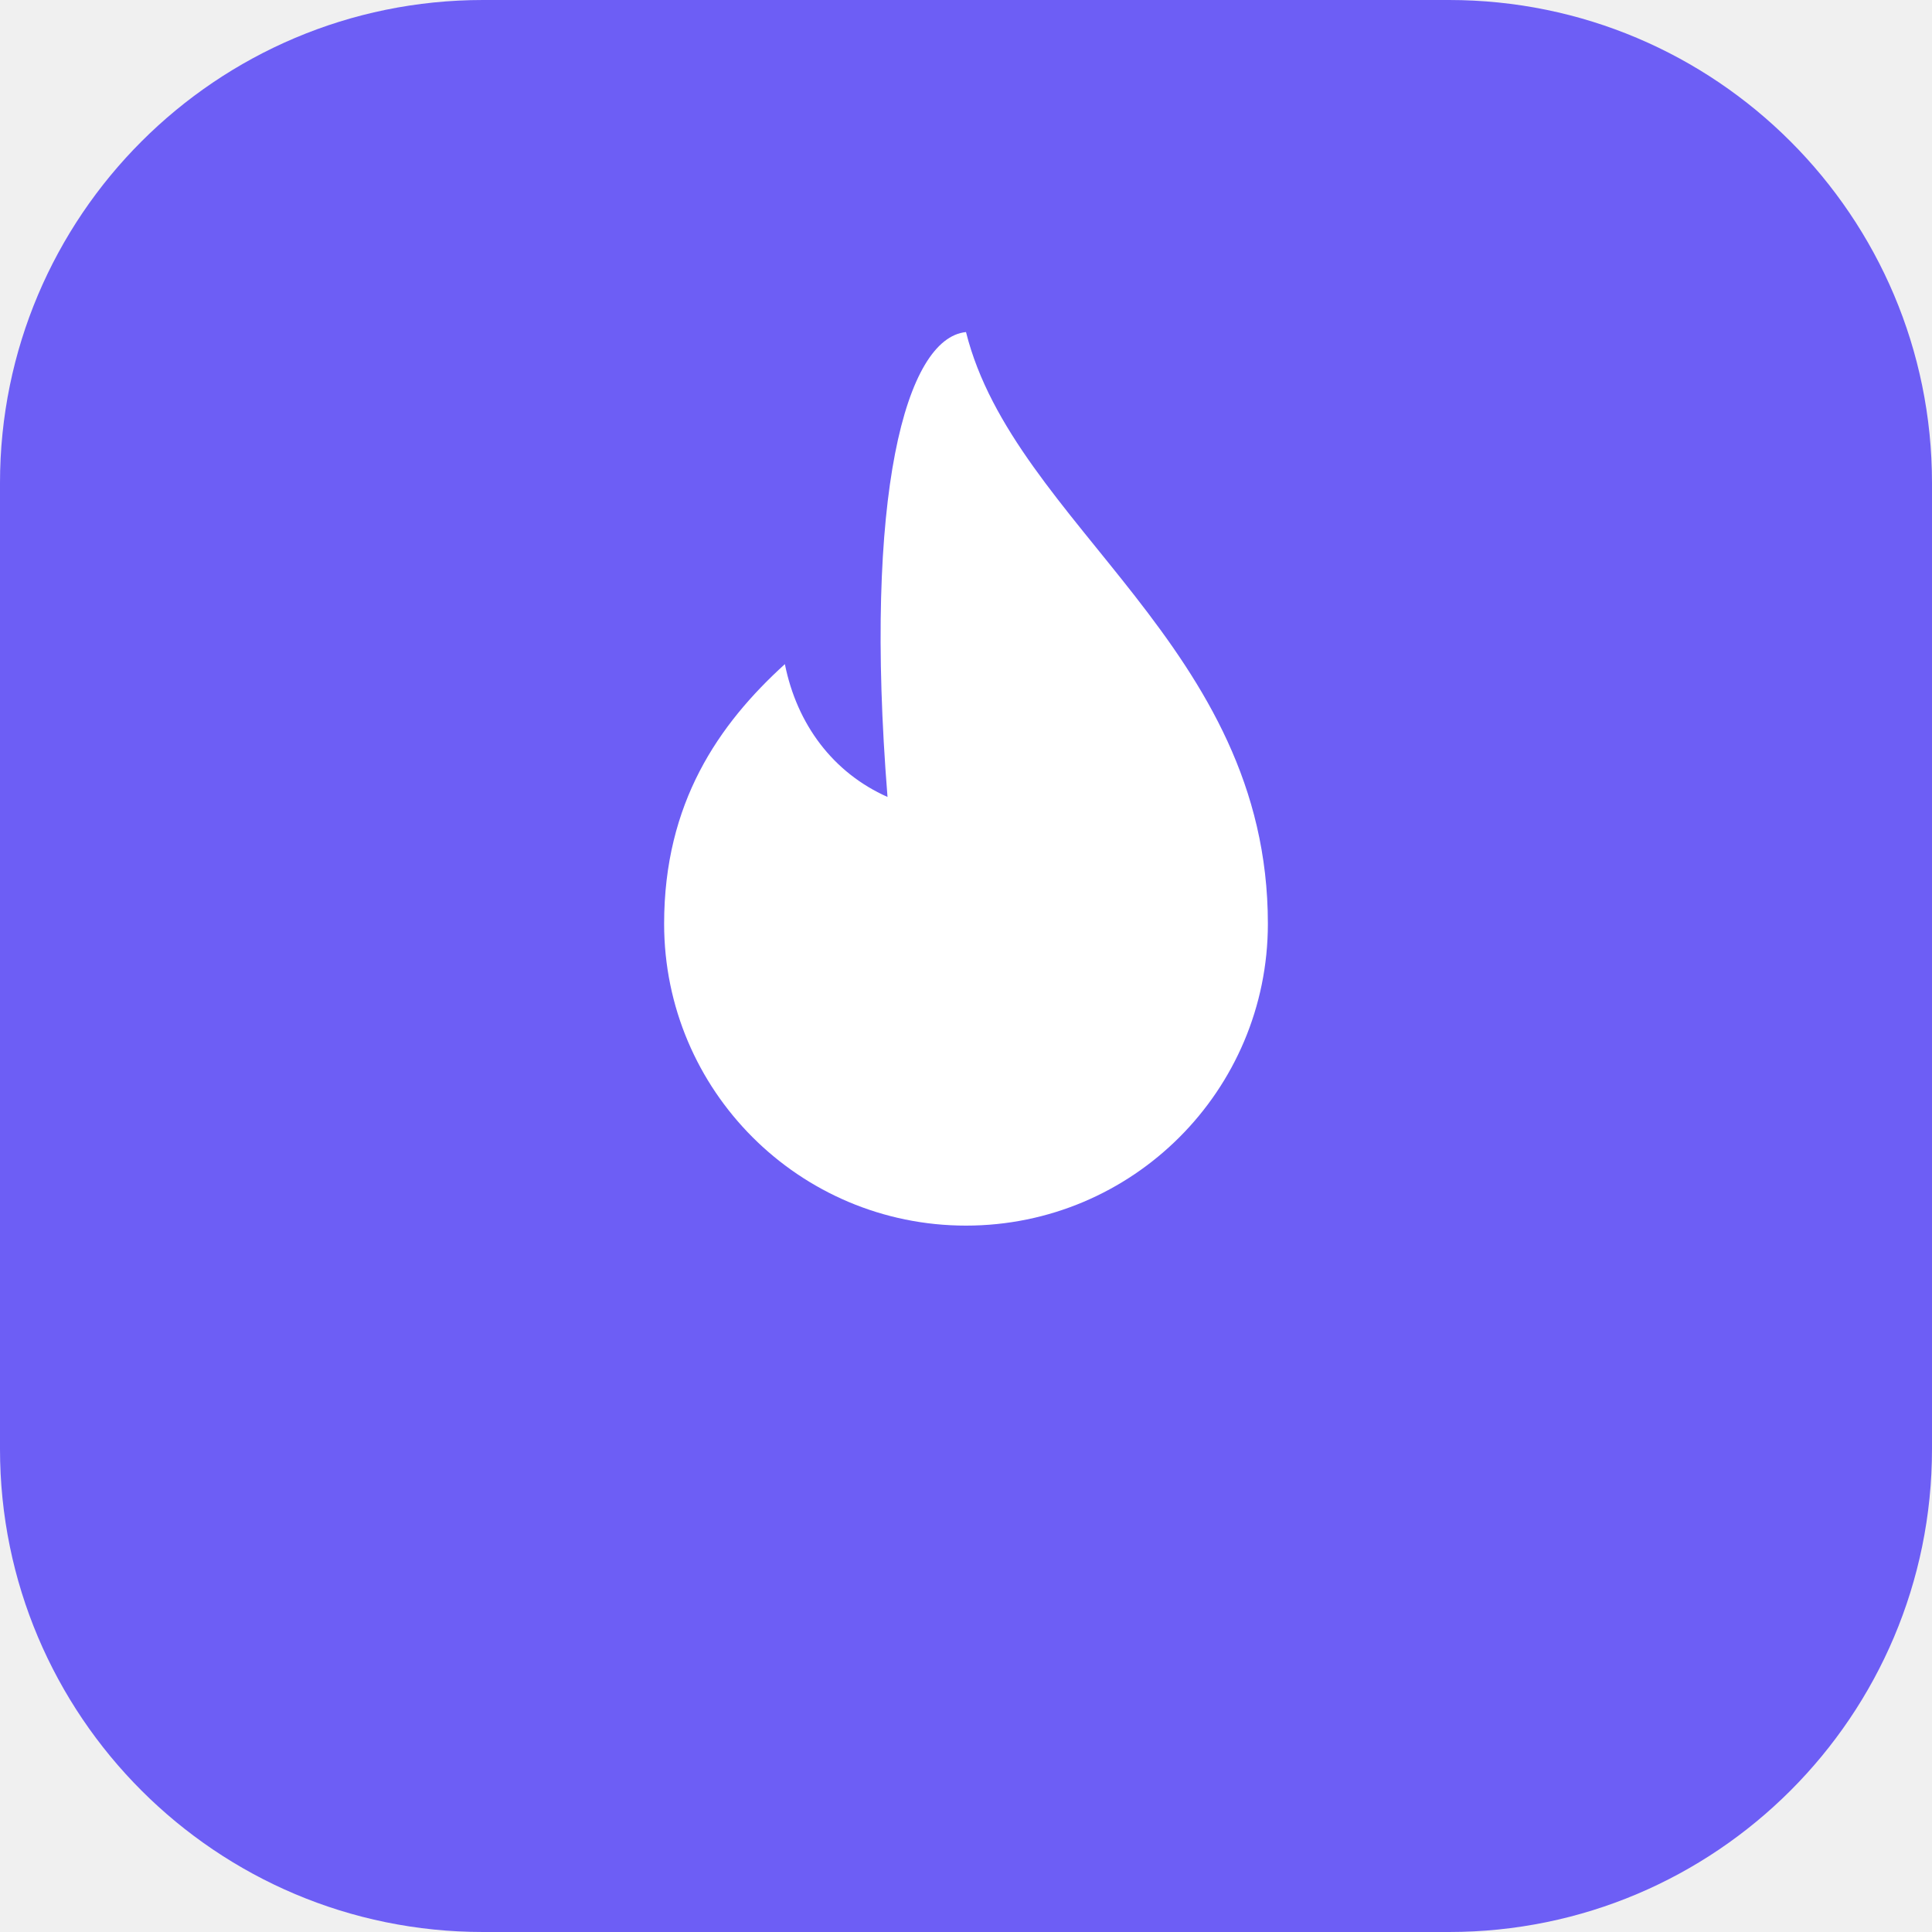
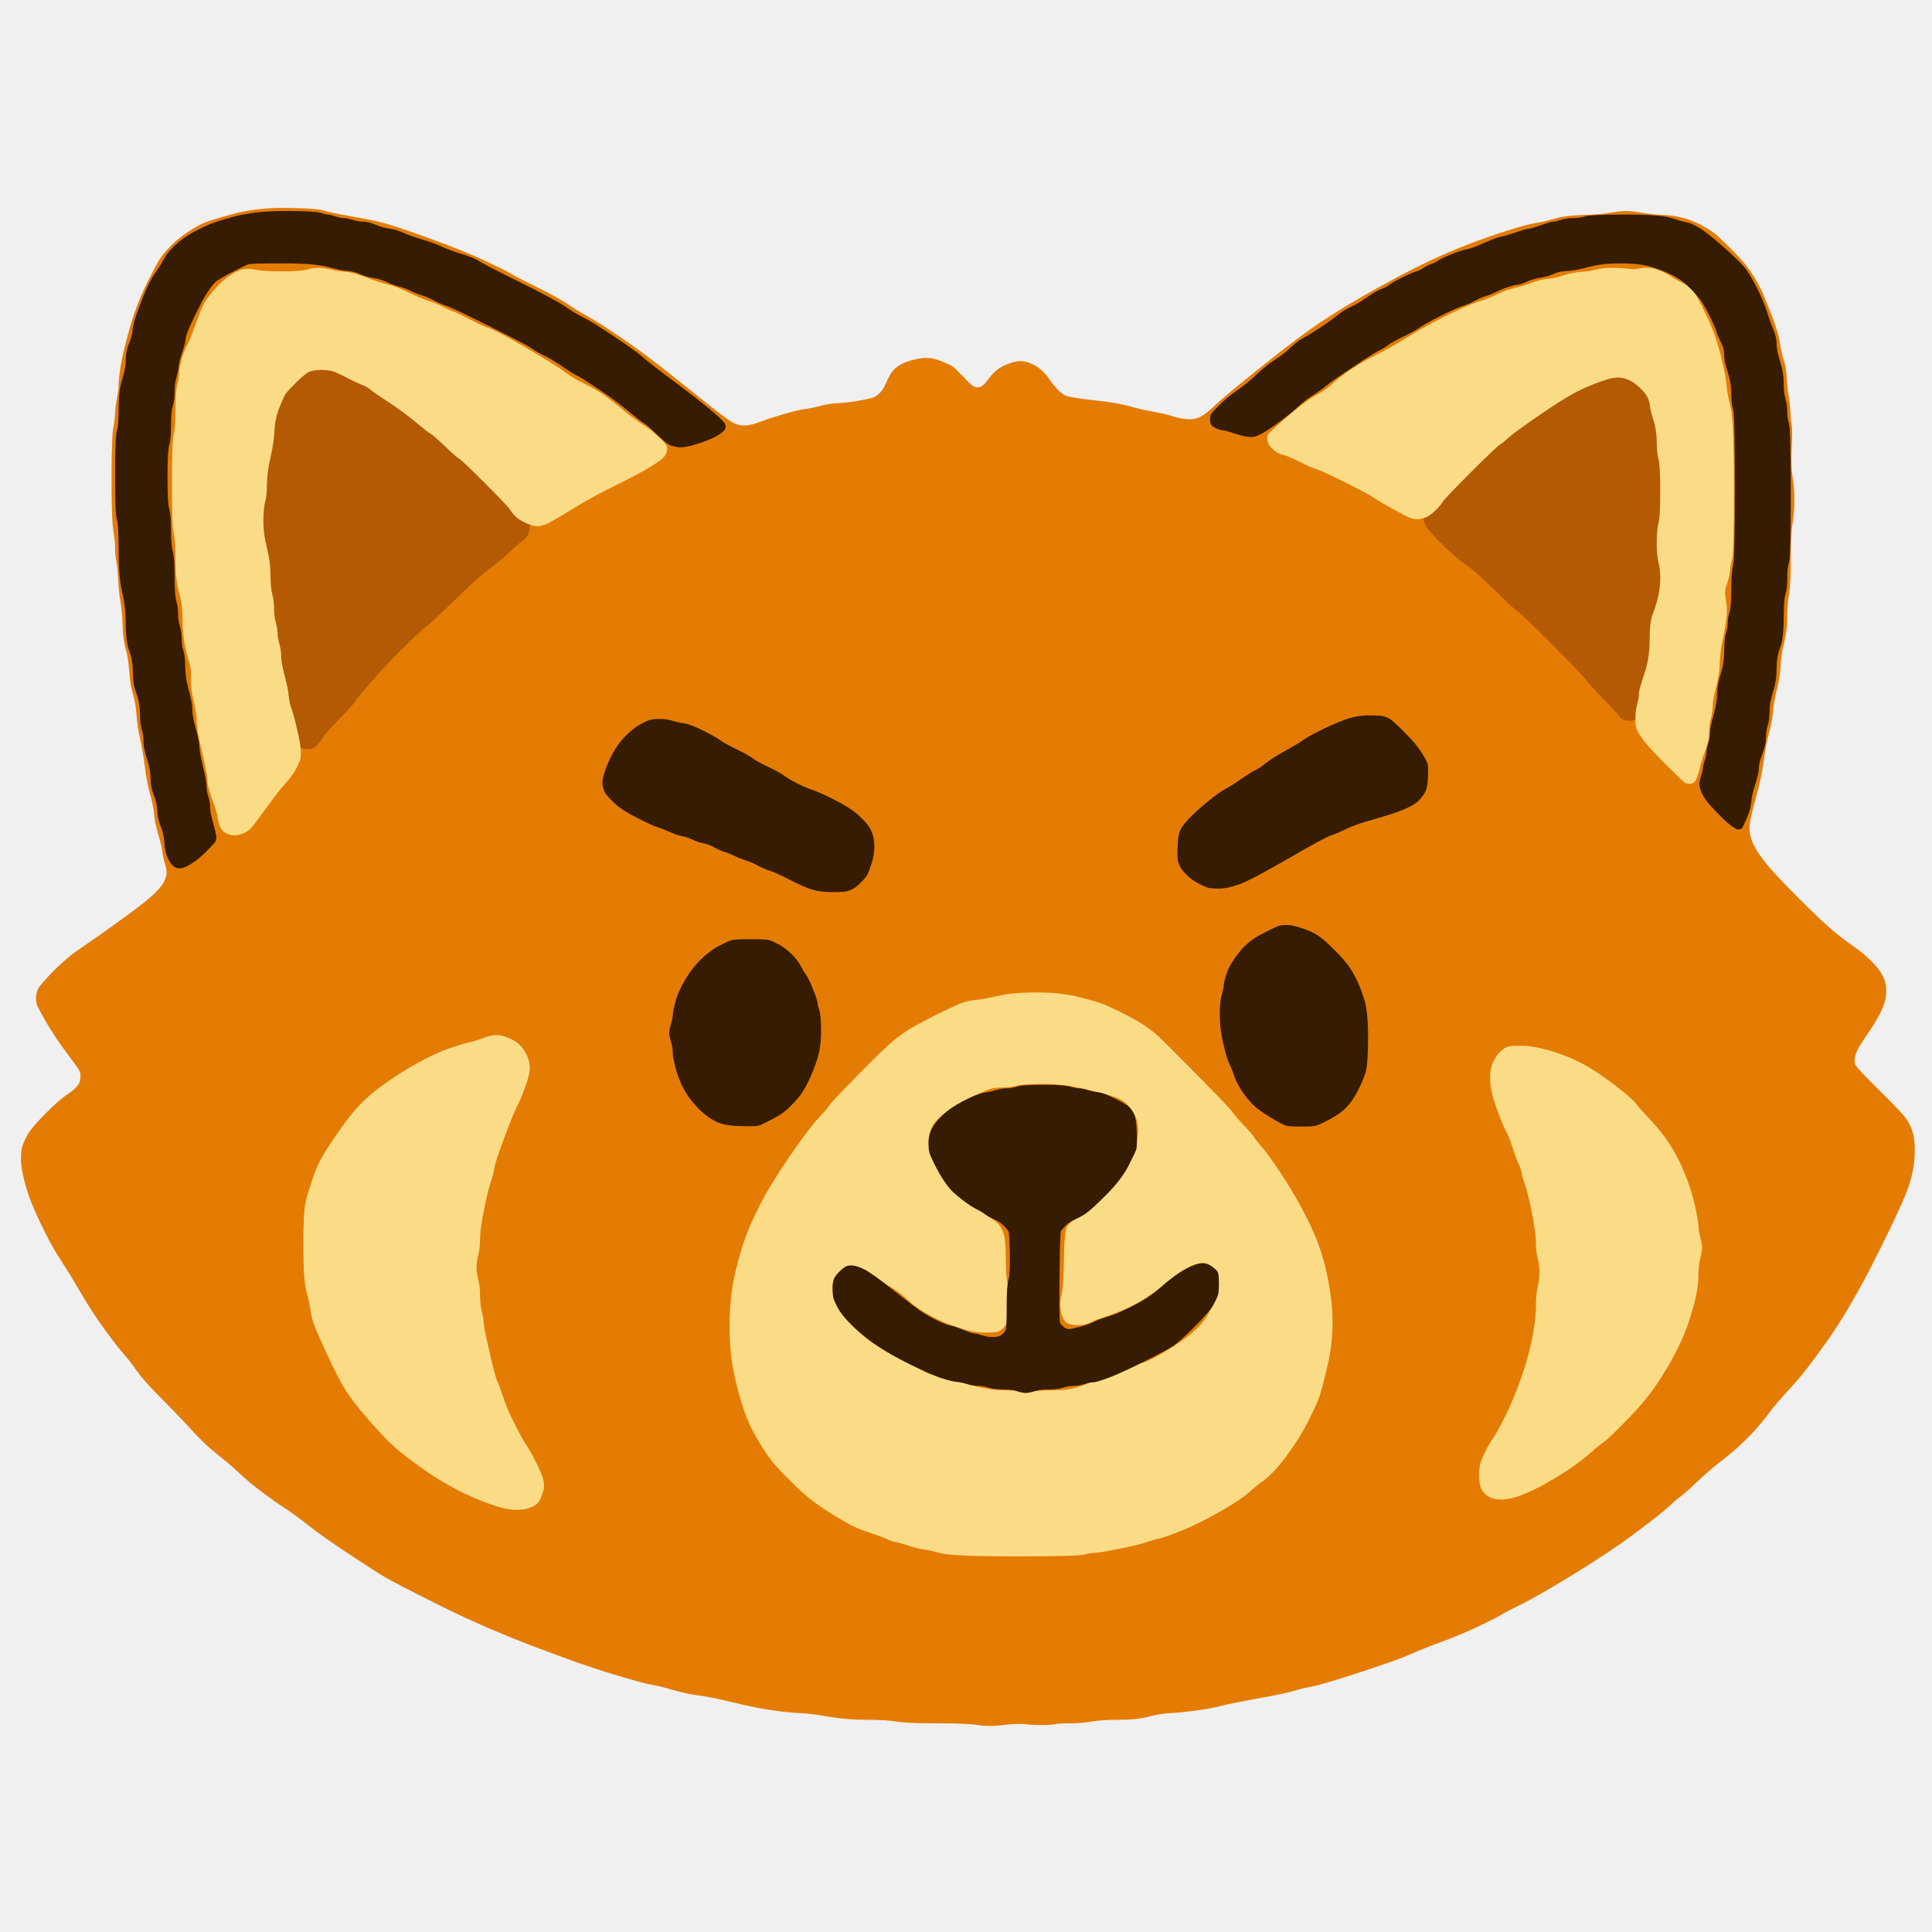
- <svg xmlns="http://www.w3.org/2000/svg" viewBox="0 0 64 64">
-   <rect width="64" height="64" rx="16" fill="#6D5EF5" />
-   <path d="M32 11c1.6 6.4 10 10.4 10 19.6a10 10 0 0 1-20 0c0-4 1.8-6.6 4-8.6.4 2 1.6 3.6 3.4 4.4C28.6 16.4 30 11.2 32 11z" fill="#FFFFFF" />
+ <svg xmlns="http://www.w3.org/2000/svg" viewBox="44.6 50.6 543.9 543.9">
+   <path fill="#E47C04" fill-rule="evenodd" d="M90.00 122.88Q89.00 124.25 86.00 130.25Q83.00 136.25 81.00 143.38Q79.00 150.50 78.50 154.00Q78.00 157.50 78.00 158.88Q78.00 160.25 77.50 162.88Q77.00 165.50 77.00 166.88Q77.00 168.25 76.50 171.00Q76.00 173.75 76.00 185.38Q76.00 197.00 76.50 199.88Q77.00 202.75 77.00 204.88Q77.00 207.00 77.38 208.88Q77.75 210.75 77.88 213.88Q78.00 217.00 78.50 219.88Q79.00 222.75 79.12 226.75Q79.25 230.75 80.00 233.38Q80.75 236.00 81.00 239.75Q81.25 243.50 82.00 245.88Q82.75 248.25 83.00 251.62Q83.25 255.00 84.00 258.38Q84.75 261.75 85.38 266.50Q86.00 271.25 86.88 274.25Q87.75 277.25 88.00 279.88Q88.25 282.50 89.12 285.38Q90.00 288.25 90.25 290.12Q90.50 292.00 91.00 293.62Q91.50 295.25 91.50 296.25Q91.50 297.25 90.88 298.62Q90.25 300.00 88.25 302.00Q86.25 304.00 79.75 308.75Q73.25 313.50 68.25 316.88Q63.25 320.25 59.50 324.12Q55.75 328.00 55.25 329.12Q54.75 330.25 54.75 331.50Q54.75 332.75 55.00 333.50Q55.25 334.25 57.62 338.38Q60.00 342.50 63.38 347.00Q66.75 351.50 67.00 352.12Q67.25 352.75 67.25 353.75Q67.25 354.75 66.88 355.50Q66.50 356.25 65.75 357.00Q65.00 357.75 63.12 359.00Q61.25 360.25 57.25 364.25Q53.25 368.25 52.12 370.50Q51.00 372.75 50.75 373.75Q50.50 374.75 50.50 377.00Q50.50 379.25 51.38 382.75Q52.25 386.25 53.62 389.62Q55.00 393.00 57.25 397.50Q59.50 402.00 61.88 405.62Q64.25 409.25 67.38 414.62Q70.50 420.00 74.25 425.12Q78.00 430.25 79.50 431.88Q81.00 433.50 83.00 436.38Q85.00 439.25 89.62 443.88Q94.25 448.50 98.38 453.00Q102.50 457.50 105.88 460.12Q109.25 462.75 111.88 465.25Q114.50 467.75 118.50 470.75Q122.50 473.75 124.88 475.25Q127.25 476.75 131.38 480.00Q135.50 483.25 142.88 488.12Q150.25 493.00 153.00 494.62Q155.75 496.25 168.25 502.50Q180.75 508.75 194.88 514.12Q209.00 519.50 217.38 522.00Q225.75 524.50 228.00 524.88Q230.25 525.25 234.12 526.38Q238.00 527.50 241.12 527.88Q244.25 528.25 251.00 529.88Q257.75 531.50 262.25 532.12Q266.75 532.75 269.88 532.88Q273.00 533.00 277.88 533.88Q282.75 534.75 288.38 534.75Q294.00 534.75 296.88 535.25Q299.75 535.75 308.38 535.75Q317.00 535.75 320.00 536.25Q323.00 536.75 327.00 536.25Q331.00 535.75 333.25 536.00Q335.50 536.25 337.88 536.25Q340.25 536.25 341.50 536.00Q342.75 535.75 345.88 535.75Q349.00 535.75 351.88 535.25Q354.75 534.75 359.75 534.75Q364.75 534.75 368.00 533.88Q371.25 533.00 374.12 532.88Q377.00 532.75 381.50 532.12Q386.00 531.50 388.25 530.88Q390.50 530.25 398.75 528.75Q407.00 527.25 408.88 526.62Q410.75 526.00 414.00 525.38Q417.25 524.75 427.88 521.25Q438.50 517.75 441.50 516.38Q444.50 515.00 450.25 512.88Q456.00 510.75 461.00 508.38Q466.00 506.00 467.38 505.12Q468.75 504.25 472.88 502.25Q477.00 500.25 487.25 494.00Q497.50 487.75 504.88 482.25Q512.25 476.75 514.38 474.75Q516.50 472.75 517.88 471.75Q519.25 470.75 522.38 467.75Q525.50 464.75 529.38 461.75Q533.25 458.75 536.50 455.50Q539.75 452.25 542.25 448.88Q544.75 445.50 548.75 441.25Q552.75 437.00 559.25 427.75Q565.75 418.50 573.25 403.50Q580.75 388.50 582.12 384.00Q583.50 379.50 583.62 375.75Q583.75 372.00 583.25 370.00Q582.75 368.00 581.62 366.12Q580.50 364.25 573.88 357.75Q567.25 351.25 566.88 350.25Q566.50 349.25 567.00 347.50Q567.50 345.75 569.88 342.38Q572.25 339.00 573.75 336.12Q575.25 333.25 575.50 331.25Q575.75 329.25 575.50 327.88Q575.25 326.50 574.38 324.88Q573.50 323.25 571.38 321.12Q569.25 319.00 566.38 317.00Q563.50 315.00 560.50 312.50Q557.50 310.00 550.62 303.12Q543.75 296.25 541.25 293.00Q538.75 289.75 537.88 287.50Q537.00 285.25 537.12 283.25Q537.25 281.25 538.88 275.38Q540.50 269.50 541.12 264.88Q541.75 260.25 542.62 257.00Q543.50 253.75 543.75 250.88Q544.00 248.00 544.88 244.50Q545.75 241.00 545.88 238.00Q546.00 235.00 546.88 231.50Q547.75 228.00 547.75 224.38Q547.75 220.75 548.25 217.88Q548.75 215.00 548.75 207.88Q548.75 200.75 549.25 197.88Q549.75 195.00 549.75 191.38Q549.75 187.75 549.25 184.88Q548.75 182.00 549.00 176.75Q549.25 171.50 549.00 170.25Q548.75 169.00 548.62 166.38Q548.50 163.75 548.12 161.88Q547.75 160.00 547.62 157.12Q547.50 154.25 546.75 151.88Q546.00 149.50 545.62 146.88Q545.25 144.25 543.38 139.38Q541.50 134.50 540.38 132.12Q539.25 129.75 537.50 127.12Q535.75 124.50 532.00 120.75Q528.25 117.00 526.88 116.00Q525.50 115.00 523.38 113.88Q521.25 112.75 518.62 112.00Q516.00 111.25 512.88 111.12Q509.75 111.00 506.88 110.50Q504.00 110.00 502.38 110.00Q500.75 110.00 497.88 110.50Q495.00 111.00 490.12 111.12Q485.25 111.25 482.38 112.12Q479.50 113.00 477.00 113.38Q474.50 113.75 469.00 115.50Q463.50 117.25 458.25 119.25Q453.00 121.25 446.88 124.12Q440.75 127.00 432.00 131.88Q423.25 136.75 417.00 140.88Q410.75 145.00 400.12 153.50Q389.50 162.00 386.75 164.62Q384.00 167.25 382.38 168.00Q380.75 168.75 378.88 168.62Q377.00 168.50 374.62 167.75Q372.25 167.00 369.25 166.50Q366.25 166.00 362.75 165.00Q359.25 164.00 352.38 163.25Q345.50 162.50 344.38 161.88Q343.25 161.25 342.00 159.88Q340.75 158.50 340.12 157.50Q339.50 156.50 338.12 155.12Q336.75 153.75 335.00 153.00Q333.25 152.25 331.88 152.25Q330.50 152.25 328.50 153.00Q326.50 153.75 325.25 154.75Q324.00 155.75 322.62 157.62Q321.25 159.50 320.25 159.62Q319.25 159.75 318.50 159.25Q317.75 158.75 315.62 156.50Q313.50 154.25 312.75 153.75Q312.00 153.25 309.88 152.38Q307.75 151.50 306.00 151.38Q304.25 151.25 301.75 151.88Q299.25 152.50 297.88 153.38Q296.50 154.25 295.75 155.25Q295.00 156.25 294.12 158.25Q293.25 160.25 292.38 161.12Q291.50 162.00 290.75 162.38Q290.00 162.75 286.50 163.38Q283.00 164.00 280.38 164.12Q277.75 164.25 275.50 164.88Q273.25 165.50 271.25 165.75Q269.25 166.00 265.00 167.25Q260.75 168.50 258.50 169.38Q256.25 170.25 254.50 170.38Q252.75 170.50 251.00 169.62Q249.25 168.75 240.75 161.88Q232.25 155.00 227.25 151.25Q222.25 147.50 217.38 144.25Q212.50 141.00 209.75 139.50Q207.00 138.00 204.25 136.12Q201.50 134.25 195.62 131.38Q189.75 128.50 188.38 127.62Q187.00 126.75 181.12 124.00Q175.25 121.25 165.62 117.75Q156.00 114.25 152.62 113.38Q149.25 112.50 143.50 111.50Q137.75 110.50 135.75 109.88Q133.75 109.25 125.38 109.12Q117.00 109.00 110.00 110.88Q103.00 112.75 100.88 113.88Q98.75 115.00 96.62 116.50Q94.50 118.00 92.75 119.75Q91.00 121.50 90.00 122.88Z" />
+   <path fill="#B45A05" fill-rule="evenodd" d="M500.38 155.00Q498.75 155.00 494.75 156.25Q490.75 157.50 488.50 158.62Q486.25 159.75 483.12 161.62Q480.00 163.50 473.50 168.00Q467.00 172.50 464.88 174.50Q462.75 176.50 461.88 177.00Q461.00 177.50 456.75 181.75Q452.50 186.00 452.00 186.88Q451.50 187.75 449.12 190.25Q446.75 192.75 446.12 193.88Q445.50 195.00 445.38 195.75Q445.25 196.50 445.38 197.12Q445.50 197.75 446.12 198.88Q446.75 200.00 450.38 203.62Q454.00 207.25 456.88 209.25Q459.75 211.25 465.38 216.75Q471.00 222.25 471.88 222.75Q472.75 223.25 481.62 232.12Q490.50 241.00 491.00 241.88Q491.50 242.75 495.50 246.88Q499.50 251.00 500.12 251.88Q500.75 252.75 501.38 253.12Q502.00 253.50 503.38 253.50Q504.75 253.50 505.50 252.88Q506.25 252.25 506.50 251.50Q506.75 250.75 506.88 249.62Q507.00 248.50 507.88 245.25Q508.75 242.00 508.75 240.38Q508.75 238.75 509.75 233.88Q510.75 229.00 510.75 226.88Q510.75 224.75 511.25 222.88Q511.75 221.00 511.75 218.38Q511.75 215.75 512.25 213.88Q512.75 212.00 512.75 204.88Q512.75 197.75 513.25 195.88Q513.75 194.00 513.75 190.88Q513.75 187.75 513.25 185.88Q512.75 184.00 512.75 177.88Q512.75 171.75 511.62 167.12Q510.50 162.50 509.75 161.12Q509.00 159.75 507.12 158.00Q505.25 156.25 503.62 155.62Q502.00 155.00 500.38 155.00ZM141.50 154.25Q138.00 153.00 134.88 153.00Q131.75 153.00 130.88 153.25Q130.00 153.50 128.88 154.12Q127.75 154.75 126.75 155.75Q125.75 156.75 124.62 158.38Q123.50 160.00 122.38 162.75Q121.25 165.50 120.62 168.12Q120.00 170.75 120.00 172.88Q120.00 175.00 119.50 176.88Q119.00 178.75 119.00 181.38Q119.00 184.00 118.50 185.88Q118.00 187.75 118.00 193.88Q118.00 200.00 118.50 201.88Q119.00 203.75 119.00 207.88Q119.00 212.00 119.50 213.88Q120.00 215.75 120.00 219.88Q120.00 224.00 121.00 228.38Q122.00 232.75 122.00 234.38Q122.00 236.00 123.38 241.75Q124.75 247.50 125.00 249.25Q125.25 251.00 126.00 252.88Q126.75 254.75 127.12 256.75Q127.50 258.75 128.00 259.62Q128.50 260.50 129.25 261.00Q130.00 261.50 131.12 261.50Q132.25 261.50 132.75 261.25Q133.25 261.00 134.00 260.25Q134.75 259.50 135.50 258.25Q136.25 257.00 140.25 252.88Q144.25 248.75 144.75 247.88Q145.25 247.00 149.50 242.12Q153.75 237.25 158.88 232.25Q164.00 227.25 164.88 226.75Q165.75 226.25 172.38 219.75Q179.00 213.25 182.38 210.75Q185.75 208.25 188.38 205.75Q191.00 203.25 191.62 202.88Q192.25 202.50 192.75 201.88Q193.25 201.25 193.50 200.50Q193.75 199.75 193.75 198.88Q193.75 198.00 193.25 196.75Q192.75 195.50 181.75 184.50Q170.75 173.50 169.88 173.00Q169.00 172.50 166.50 170.25Q164.00 168.00 162.00 166.75Q160.00 165.50 158.50 164.12Q157.00 162.75 152.88 160.12Q148.75 157.50 146.88 156.50Q145.00 155.50 141.50 154.25Z" />
+   <path fill="#FADC87" fill-rule="evenodd" d="M480.50 346.25Q476.00 345.00 473.00 345.00Q470.00 345.00 469.12 345.25Q468.25 345.50 467.00 346.62Q465.75 347.75 464.88 349.75Q464.00 351.75 464.12 354.88Q464.25 358.00 465.88 362.50Q467.50 367.00 468.50 368.88Q469.50 370.75 470.50 373.88Q471.50 377.00 472.12 378.25Q472.75 379.50 473.00 380.88Q473.25 382.25 474.00 384.38Q474.75 386.50 475.88 392.12Q477.00 397.75 477.00 400.38Q477.00 403.00 477.50 404.88Q478.00 406.75 478.00 408.88Q478.00 411.00 477.50 412.88Q477.00 414.75 477.00 418.38Q477.00 422.00 475.88 427.62Q474.75 433.25 472.62 439.12Q470.50 445.00 468.38 449.25Q466.25 453.50 465.00 455.38Q463.75 457.25 462.75 459.25Q461.75 461.25 461.38 462.50Q461.00 463.75 461.00 465.88Q461.00 468.00 461.38 469.12Q461.75 470.25 462.62 471.12Q463.50 472.00 464.62 472.38Q465.75 472.75 467.38 472.75Q469.00 472.75 471.50 472.00Q474.00 471.25 477.88 469.25Q481.75 467.25 485.88 464.50Q490.00 461.75 492.50 459.50Q495.00 457.25 495.88 456.75Q496.75 456.25 501.50 451.50Q506.25 446.75 509.25 442.75Q512.25 438.75 515.25 433.38Q518.25 428.00 519.88 423.12Q521.50 418.25 522.12 415.12Q522.75 412.00 522.75 409.38Q522.75 406.75 523.25 404.88Q523.75 403.00 523.75 401.88Q523.75 400.75 523.25 398.88Q522.75 397.00 522.75 395.88Q522.75 394.75 521.88 390.50Q521.00 386.25 519.00 381.25Q517.00 376.25 514.50 372.50Q512.00 368.75 509.12 365.75Q506.25 362.75 505.12 361.25Q504.00 359.75 498.75 355.75Q493.50 351.75 489.25 349.62Q485.00 347.50 480.50 346.25ZM184.38 342.00Q182.75 342.00 180.50 342.88Q178.25 343.75 176.88 344.00Q175.50 344.25 172.12 345.38Q168.75 346.50 165.50 348.12Q162.25 349.75 159.12 351.62Q156.00 353.50 152.50 356.00Q149.00 358.50 146.25 361.25Q143.50 364.00 139.62 369.62Q135.75 375.25 134.62 377.50Q133.50 379.75 132.38 383.12Q131.25 386.50 130.62 389.12Q130.00 391.75 130.00 401.38Q130.00 411.00 130.88 414.25Q131.75 417.50 132.00 419.38Q132.25 421.25 132.88 423.12Q133.50 425.00 136.62 431.75Q139.75 438.50 141.75 441.75Q143.75 445.00 147.88 449.75Q152.00 454.50 154.50 456.88Q157.00 459.25 160.88 462.12Q164.75 465.00 168.00 467.00Q171.25 469.00 174.50 470.62Q177.75 472.25 182.12 473.88Q186.50 475.50 189.25 475.62Q192.00 475.75 193.62 475.12Q195.25 474.50 195.88 473.88Q196.50 473.25 197.12 471.62Q197.75 470.00 197.75 468.88Q197.75 467.75 197.38 466.50Q197.00 465.25 195.50 462.25Q194.00 459.25 192.75 457.38Q191.50 455.50 189.38 451.25Q187.25 447.00 186.25 443.88Q185.25 440.75 184.62 439.50Q184.00 438.25 182.38 431.12Q180.75 424.00 180.75 422.88Q180.75 421.75 180.25 419.88Q179.75 418.00 179.75 415.38Q179.75 412.75 179.25 410.88Q178.75 409.00 178.75 407.38Q178.75 405.75 179.25 403.88Q179.75 402.00 179.75 399.38Q179.75 396.75 180.88 391.12Q182.00 385.50 182.75 383.38Q183.50 381.25 183.75 379.50Q184.00 377.75 186.62 370.75Q189.25 363.75 190.25 361.88Q191.25 360.00 192.50 356.50Q193.75 353.00 193.75 351.38Q193.75 349.75 193.12 348.12Q192.50 346.50 191.25 345.12Q190.00 343.75 188.00 342.88Q186.00 342.00 184.38 342.00ZM336.38 330.00Q329.75 330.00 325.38 331.00Q321.00 332.00 319.25 332.12Q317.50 332.25 315.62 332.88Q313.75 333.50 308.50 336.12Q303.25 338.75 300.75 340.25Q298.25 341.75 295.75 343.88Q293.25 346.00 285.88 353.50Q278.50 361.00 278.00 361.88Q277.50 362.75 275.00 365.38Q272.50 368.00 267.00 376.00Q261.50 384.00 258.50 389.88Q255.50 395.75 253.88 400.62Q252.25 405.50 251.12 411.12Q250.00 416.75 250.00 423.88Q250.00 431.00 251.12 436.62Q252.25 442.25 253.88 447.12Q255.50 452.00 258.25 456.50Q261.00 461.00 263.00 463.25Q265.00 465.50 268.88 469.25Q272.75 473.00 277.50 476.00Q282.25 479.00 284.50 480.12Q286.75 481.25 289.88 482.25Q293.00 483.25 294.25 483.88Q295.50 484.50 296.88 484.75Q298.25 485.00 300.38 485.75Q302.50 486.50 304.38 486.75Q306.25 487.00 309.50 487.88Q312.75 488.75 330.38 488.75Q348.00 488.75 349.88 488.25Q351.75 487.75 352.88 487.75Q354.00 487.75 359.62 486.62Q365.25 485.50 367.38 484.75Q369.50 484.00 370.88 483.75Q372.25 483.50 377.25 481.50Q382.25 479.50 388.12 476.12Q394.00 472.75 396.50 470.50Q399.00 468.25 399.88 467.75Q400.75 467.25 403.00 465.00Q405.25 462.75 408.12 458.62Q411.00 454.50 413.12 450.25Q415.25 446.00 416.00 443.88Q416.75 441.75 418.25 435.38Q419.75 429.00 419.75 422.88Q419.75 416.75 418.12 409.12Q416.50 401.50 412.88 394.25Q409.25 387.00 405.25 381.00Q401.25 375.00 399.75 373.38Q398.25 371.75 397.75 370.88Q397.25 370.00 394.75 367.38Q392.25 364.75 391.75 363.88Q391.25 363.00 381.88 353.50Q372.50 344.00 370.75 342.38Q369.00 340.75 366.75 339.25Q364.50 337.75 360.25 335.62Q356.00 333.50 354.12 332.88Q352.25 332.25 347.62 331.12Q343.00 330.00 336.38 330.00ZM323.50 357.12Q324.75 356.75 326.88 356.75Q329.00 356.75 330.88 356.25Q332.75 355.75 338.38 355.75Q344.00 355.75 350.38 357.25Q356.75 358.75 358.62 359.50Q360.50 360.25 361.38 361.00Q362.25 361.75 363.12 363.00Q364.00 364.25 364.50 365.62Q365.00 367.00 365.00 369.00Q365.00 371.00 364.25 373.75Q363.50 376.50 360.12 381.38Q356.75 386.25 353.38 389.25Q350.00 392.25 347.88 393.50Q345.75 394.75 345.00 395.88Q344.25 397.00 344.12 405.00Q344.00 413.00 343.50 414.88Q343.00 416.75 343.12 418.50Q343.25 420.25 343.75 421.38Q344.25 422.50 344.88 423.00Q345.50 423.50 347.25 423.62Q349.00 423.75 350.25 423.38Q351.50 423.00 352.12 422.62Q352.75 422.25 355.88 421.25Q359.00 420.25 362.75 418.50Q366.50 416.75 372.38 412.25Q378.25 407.75 380.00 407.00Q381.75 406.25 383.00 406.25Q384.25 406.25 384.88 406.62Q385.50 407.00 386.12 407.75Q386.75 408.50 387.25 409.62Q387.75 410.75 387.75 412.00Q387.75 413.25 386.25 417.25Q384.75 421.25 382.38 423.75Q380.00 426.25 376.88 428.38Q373.75 430.50 370.62 432.25Q367.50 434.00 365.12 434.62Q362.75 435.25 361.12 436.12Q359.50 437.00 355.62 438.25Q351.75 439.50 350.88 440.00Q350.00 440.50 347.50 441.25Q345.00 442.00 341.38 442.00Q337.75 442.00 335.88 442.25Q334.00 442.50 333.00 442.25Q332.00 442.00 327.38 442.00Q322.75 442.00 316.50 440.12Q310.25 438.25 308.12 437.88Q306.00 437.50 303.75 436.12Q301.50 434.75 298.88 433.50Q296.25 432.25 294.38 431.00Q292.50 429.75 290.88 429.00Q289.25 428.25 285.88 425.12Q282.50 422.00 281.12 419.75Q279.75 417.50 279.25 415.38Q278.75 413.25 279.00 412.25Q279.25 411.25 280.00 410.12Q280.75 409.00 281.62 408.25Q282.50 407.50 283.50 407.25Q284.50 407.00 285.50 407.25Q286.50 407.50 288.50 408.50Q290.50 409.50 292.12 410.75Q293.75 412.00 295.88 413.25Q298.00 414.50 300.38 416.75Q302.75 419.00 306.75 421.12Q310.75 423.25 314.75 424.50Q318.75 425.75 321.75 425.75Q324.75 425.75 325.50 425.50Q326.25 425.25 327.00 424.50Q327.75 423.75 328.25 422.38Q328.75 421.00 328.75 417.38Q328.75 413.75 328.25 411.88Q327.75 410.00 327.75 404.88Q327.75 399.75 327.12 397.88Q326.50 396.00 325.50 395.00Q324.50 394.00 319.12 390.50Q313.75 387.00 312.75 386.12Q311.75 385.25 309.50 381.12Q307.25 377.00 306.62 375.12Q306.00 373.25 306.00 371.88Q306.00 370.50 306.38 369.38Q306.75 368.25 307.25 367.38Q307.75 366.50 308.75 365.50Q309.75 364.50 312.00 363.00Q314.25 361.50 318.25 359.50Q322.25 357.50 323.50 357.12ZM406.75 168.12Q401.75 172.50 401.50 173.00Q401.25 173.50 401.38 174.38Q401.50 175.25 401.75 175.75Q402.00 176.25 403.12 177.25Q404.25 178.25 405.75 178.62Q407.25 179.00 410.50 180.62Q413.75 182.25 415.38 182.75Q417.00 183.25 423.25 186.38Q429.50 189.50 431.38 190.75Q433.25 192.00 437.12 194.12Q441.00 196.25 441.88 196.50Q442.75 196.75 443.75 196.75Q444.75 196.75 446.00 196.25Q447.25 195.75 448.75 194.25Q450.25 192.75 450.75 191.88Q451.25 191.00 458.62 183.62Q466.00 176.25 466.88 175.75Q467.75 175.25 469.38 173.75Q471.00 172.25 478.12 167.38Q485.25 162.50 488.50 160.88Q491.75 159.25 495.25 158.00Q498.75 156.75 500.38 156.88Q502.00 157.00 503.50 157.75Q505.00 158.50 506.50 160.00Q508.00 161.50 508.50 162.62Q509.00 163.75 509.12 165.00Q509.25 166.25 510.12 169.00Q511.00 171.75 511.00 174.88Q511.00 178.00 511.50 179.88Q512.00 181.75 512.00 188.88Q512.00 196.00 511.50 197.88Q511.00 199.75 511.00 203.38Q511.00 207.00 511.50 208.88Q512.00 210.75 512.00 213.38Q512.00 216.00 511.38 218.62Q510.75 221.25 509.88 223.50Q509.00 225.75 509.00 230.88Q509.00 236.00 507.50 240.38Q506.00 244.75 506.00 245.88Q506.00 247.00 505.50 248.88Q505.00 250.75 505.00 252.75Q505.00 254.75 505.25 255.62Q505.50 256.50 507.00 258.62Q508.50 260.75 513.50 265.75Q518.50 270.75 519.00 271.00Q519.50 271.25 520.25 271.25Q521.00 271.25 521.62 270.75Q522.25 270.25 523.12 266.88Q524.00 263.50 524.88 261.25Q525.75 259.00 525.75 256.88Q525.75 254.75 526.25 252.88Q526.75 251.00 526.75 249.38Q526.75 247.75 527.75 243.88Q528.75 240.00 528.75 237.38Q528.75 234.75 529.75 229.88Q530.75 225.00 530.75 222.88Q530.75 220.75 530.38 218.88Q530.00 217.00 530.75 215.00Q531.50 213.00 531.62 211.38Q531.75 209.75 532.25 207.88Q532.75 206.00 532.75 187.38Q532.75 168.75 531.75 164.88Q530.75 161.00 530.62 158.75Q530.50 156.50 529.00 150.50Q527.50 144.50 524.75 138.88Q522.00 133.25 521.12 132.25Q520.25 131.25 518.25 130.25Q516.25 129.25 515.00 128.38Q513.75 127.50 511.88 126.75Q510.00 126.00 508.38 126.00Q506.75 126.00 505.75 126.25Q504.75 126.50 502.88 126.25Q501.00 126.00 498.38 126.00Q495.75 126.00 493.88 126.50Q492.00 127.00 489.75 127.12Q487.50 127.25 484.75 128.12Q482.00 129.00 480.25 129.12Q478.50 129.25 476.12 130.12Q473.75 131.00 471.12 131.62Q468.50 132.25 466.25 133.38Q464.00 134.50 460.88 135.50Q457.75 136.50 451.50 139.62Q445.25 142.75 440.88 145.50Q436.50 148.25 432.25 150.38Q428.00 152.50 424.88 154.62Q421.75 156.75 419.88 158.50Q418.00 160.25 414.88 162.00Q411.75 163.75 406.75 168.12ZM232.25 176.12Q232.00 175.50 229.88 173.50Q227.75 171.50 225.38 170.00Q223.00 168.50 219.38 165.50Q215.75 162.50 213.62 161.12Q211.50 159.75 208.88 158.50Q206.25 157.25 203.88 155.50Q201.50 153.75 196.50 150.75Q191.50 147.75 187.38 145.50Q183.25 143.25 182.00 142.88Q180.75 142.50 176.88 140.50Q173.00 138.50 172.12 138.25Q171.25 138.00 169.38 137.00Q167.50 136.00 165.12 135.25Q162.75 134.50 159.50 132.88Q156.25 131.25 153.62 130.62Q151.00 130.00 147.50 128.62Q144.00 127.25 141.88 127.12Q139.75 127.00 137.88 126.50Q136.00 126.00 134.38 126.00Q132.75 126.00 130.88 126.50Q129.00 127.00 123.88 127.00Q118.75 127.00 116.38 126.50Q114.00 126.00 112.25 126.62Q110.50 127.25 108.50 128.75Q106.50 130.25 104.62 132.50Q102.75 134.75 102.00 136.12Q101.25 137.50 99.62 142.00Q98.00 146.50 97.12 148.12Q96.25 149.75 95.62 152.25Q95.00 154.75 95.00 155.88Q95.00 157.00 94.50 158.88Q94.00 160.75 94.00 165.88Q94.00 171.00 93.50 172.88Q93.00 174.75 93.00 186.88Q93.00 199.00 93.50 200.88Q94.00 202.75 94.00 208.38Q94.00 214.00 95.00 217.38Q96.00 220.75 96.00 224.88Q96.00 229.00 96.62 232.12Q97.25 235.25 97.88 237.12Q98.50 239.00 98.38 241.62Q98.25 244.25 99.12 248.00Q100.00 251.75 100.00 253.88Q100.00 256.00 101.50 262.38Q103.00 268.75 103.00 270.38Q103.00 272.00 104.38 275.75Q105.75 279.50 105.88 280.75Q106.00 282.00 106.50 283.25Q107.00 284.50 108.12 285.12Q109.25 285.75 110.50 285.75Q111.75 285.75 113.00 285.25Q114.25 284.75 115.12 283.88Q116.00 283.00 119.62 278.00Q123.25 273.00 124.75 271.38Q126.25 269.75 127.25 268.25Q128.25 266.75 129.00 264.75Q129.75 262.75 128.62 257.62Q127.50 252.50 126.75 250.38Q126.00 248.25 125.88 246.50Q125.75 244.75 124.75 240.88Q123.75 237.00 123.75 235.38Q123.75 233.75 123.25 231.88Q122.75 230.00 122.75 228.88Q122.75 227.75 122.25 225.88Q121.75 224.00 121.75 221.88Q121.75 219.75 121.25 217.88Q120.75 216.00 120.75 212.38Q120.75 208.75 119.75 204.88Q118.75 201.00 118.75 197.38Q118.75 193.75 119.25 191.88Q119.75 190.00 119.75 186.88Q119.75 183.75 120.75 179.38Q121.75 175.00 121.88 171.75Q122.00 168.50 123.25 165.38Q124.50 162.25 125.00 161.50Q125.50 160.75 128.00 158.25Q130.50 155.75 131.75 155.25Q133.00 154.75 135.00 154.75Q137.00 154.75 138.25 155.12Q139.50 155.50 142.12 156.88Q144.75 158.25 146.38 158.88Q148.00 159.50 149.00 160.38Q150.00 161.25 153.88 163.75Q157.75 166.25 161.38 169.25Q165.00 172.25 165.88 172.75Q166.75 173.25 169.88 176.25Q173.00 179.25 173.88 179.75Q174.75 180.25 181.12 186.62Q187.50 193.00 188.12 194.00Q188.75 195.00 189.75 196.00Q190.75 197.00 192.75 197.88Q194.75 198.75 195.75 198.75Q196.75 198.75 198.12 198.25Q199.50 197.75 205.38 194.12Q211.25 190.50 217.88 187.25Q224.50 184.00 227.75 182.00Q231.00 180.00 231.62 179.12Q232.25 178.25 232.38 177.50Q232.50 176.75 232.25 176.12Z" />
+   <path fill="#371C04" fill-rule="evenodd" d="M345.88 356.50Q344.25 356.00 338.38 356.00Q332.50 356.00 330.88 356.50Q329.25 357.00 327.88 357.00Q326.50 357.00 324.88 357.50Q323.25 358.00 321.50 358.25Q319.75 358.50 315.88 360.50Q312.00 362.50 309.75 364.75Q307.50 367.00 306.75 368.75Q306.00 370.50 306.00 372.38Q306.00 374.25 306.25 375.12Q306.50 376.00 307.75 378.50Q309.00 381.00 310.25 382.88Q311.50 384.75 312.75 386.00Q314.00 387.25 316.00 388.75Q318.00 390.25 319.50 391.00Q321.00 391.75 322.00 392.50Q323.00 393.25 324.50 393.88Q326.00 394.50 327.12 395.62Q328.25 396.75 328.50 397.25Q328.75 397.75 328.88 403.50Q329.00 409.25 328.50 410.88Q328.00 412.50 328.00 418.38Q328.00 424.25 327.75 424.88Q327.50 425.50 327.00 426.00Q326.50 426.50 325.88 426.75Q325.25 427.00 323.88 427.00Q322.50 427.00 321.00 426.50Q319.50 426.00 318.88 426.00Q318.25 426.00 315.88 425.00Q313.50 424.00 312.12 423.75Q310.75 423.50 308.25 422.25Q305.75 421.00 303.88 419.75Q302.00 418.50 296.00 413.75Q290.00 409.00 288.00 408.00Q286.00 407.00 284.75 406.88Q283.50 406.75 282.75 407.12Q282.00 407.50 280.88 408.62Q279.75 409.75 279.38 410.62Q279.00 411.50 279.00 413.38Q279.00 415.25 279.25 416.12Q279.50 417.00 280.50 418.88Q281.50 420.75 284.25 423.50Q287.00 426.25 290.88 429.00Q294.75 431.75 300.88 434.75Q307.00 437.75 309.75 438.62Q312.50 439.50 313.88 439.62Q315.25 439.75 316.88 440.25Q318.50 440.75 319.88 440.75Q321.25 440.75 322.88 441.25Q324.50 441.75 326.88 441.75Q329.25 441.75 330.88 442.25Q332.50 442.75 333.38 442.75Q334.25 442.75 335.88 442.25Q337.50 441.75 339.88 441.75Q342.25 441.75 343.88 441.25Q345.50 440.75 346.88 440.75Q348.25 440.75 349.88 440.25Q351.50 439.75 352.38 439.75Q353.25 439.75 356.62 438.50Q360.00 437.25 366.50 434.00Q373.00 430.75 374.88 429.50Q376.75 428.25 381.00 424.00Q385.25 419.75 386.25 417.88Q387.25 416.00 387.50 415.12Q387.75 414.25 387.75 411.88Q387.75 409.50 387.50 408.88Q387.25 408.25 386.12 407.38Q385.00 406.50 383.75 406.25Q382.50 406.00 380.12 407.00Q377.75 408.00 375.38 409.75Q373.00 411.50 371.38 413.00Q369.75 414.50 367.88 415.75Q366.00 417.00 362.50 418.75Q359.00 420.50 356.50 421.25Q354.00 422.00 352.50 422.75Q351.00 423.50 348.62 424.12Q346.25 424.75 345.50 424.75Q344.75 424.75 344.00 424.12Q343.25 423.50 343.00 422.88Q342.75 422.25 342.88 410.00Q343.00 397.75 343.25 397.25Q343.50 396.75 344.62 395.62Q345.75 394.50 347.25 393.88Q348.75 393.25 350.25 392.25Q351.75 391.25 356.00 387.00Q360.25 382.75 362.25 378.88Q364.25 375.00 364.50 374.12Q364.75 373.25 364.62 369.38Q364.50 365.50 363.88 364.25Q363.25 363.00 362.50 362.25Q361.75 361.50 358.50 359.88Q355.25 358.25 353.88 358.12Q352.50 358.00 350.88 357.50Q349.25 357.00 348.38 357.00Q347.50 357.00 345.88 356.50ZM255.88 315.00Q251.50 315.00 250.62 315.25Q249.75 315.50 247.25 316.75Q244.75 318.00 242.12 320.50Q239.50 323.00 237.50 326.38Q235.50 329.75 234.75 332.62Q234.00 335.50 234.00 336.38Q234.00 337.25 233.50 338.88Q233.00 340.50 233.00 341.38Q233.00 342.25 233.50 343.88Q234.00 345.50 234.00 346.88Q234.00 348.25 234.75 351.12Q235.50 354.00 236.75 356.50Q238.00 359.00 239.50 360.75Q241.00 362.50 242.50 363.88Q244.00 365.25 246.25 366.38Q248.50 367.50 252.88 367.62Q257.25 367.75 258.12 367.50Q259.00 367.25 261.88 365.75Q264.75 364.25 266.25 362.88Q267.75 361.50 269.25 359.75Q270.75 358.00 272.25 354.88Q273.75 351.75 274.75 348.50Q275.75 345.25 275.75 340.88Q275.75 336.50 275.25 335.00Q274.75 333.50 274.75 332.88Q274.75 332.25 273.50 329.12Q272.25 326.00 271.50 325.00Q270.75 324.00 270.00 322.50Q269.25 321.00 267.50 319.25Q265.75 317.50 263.88 316.50Q262.00 315.50 261.12 315.25Q260.25 315.00 255.88 315.00ZM406.88 311.00Q405.50 311.00 404.62 311.25Q403.75 311.50 399.88 313.50Q396.00 315.50 393.50 318.62Q391.00 321.75 390.12 324.12Q389.25 326.50 389.12 327.88Q389.00 329.25 388.50 330.88Q388.00 332.50 388.00 336.38Q388.00 340.25 389.00 344.50Q390.00 348.75 390.75 350.25Q391.50 351.75 392.00 353.38Q392.50 355.00 394.00 357.38Q395.50 359.75 397.25 361.50Q399.00 363.25 402.38 365.25Q405.75 367.25 406.62 367.50Q407.50 367.75 410.88 367.75Q414.25 367.75 415.12 367.50Q416.00 367.25 418.88 365.75Q421.75 364.25 423.50 362.50Q425.25 360.75 426.75 357.88Q428.25 355.00 429.00 352.62Q429.75 350.25 429.75 342.88Q429.75 335.50 428.75 332.25Q427.75 329.00 426.75 326.88Q425.75 324.75 424.50 322.88Q423.25 321.00 420.00 317.75Q416.75 314.50 414.88 313.50Q413.00 312.50 410.62 311.75Q408.25 311.00 406.88 311.00ZM217.00 262.88Q215.50 265.75 214.75 268.12Q214.00 270.50 214.25 271.75Q214.50 273.00 215.00 273.88Q215.50 274.75 217.62 276.75Q219.75 278.75 224.25 281.00Q228.75 283.25 229.75 283.50Q230.75 283.75 233.00 284.75Q235.25 285.75 236.62 286.00Q238.00 286.25 239.62 287.00Q241.25 287.75 242.62 288.00Q244.00 288.25 245.88 289.25Q247.75 290.25 248.75 290.50Q249.75 290.75 251.25 291.50Q252.75 292.25 254.38 292.75Q256.00 293.25 257.88 294.25Q259.75 295.25 261.38 295.75Q263.00 296.25 266.88 298.25Q270.75 300.25 273.12 301.00Q275.50 301.75 278.88 301.75Q282.25 301.75 283.12 301.50Q284.00 301.25 284.88 300.75Q285.75 300.25 287.00 299.00Q288.25 297.75 288.75 296.88Q289.25 296.00 290.00 293.62Q290.75 291.25 290.75 288.88Q290.75 286.50 290.00 284.75Q289.25 283.00 287.50 281.25Q285.75 279.50 283.88 278.25Q282.00 277.00 278.50 275.25Q275.00 273.50 273.38 273.00Q271.75 272.50 269.25 271.25Q266.75 270.00 265.38 269.00Q264.00 268.00 260.88 266.50Q257.75 265.00 256.38 264.00Q255.00 263.00 251.88 261.50Q248.75 260.00 247.38 259.00Q246.00 258.00 242.50 256.25Q239.00 254.50 237.25 254.25Q235.50 254.00 233.88 253.50Q232.25 253.00 230.38 253.00Q228.50 253.00 227.62 253.25Q226.75 253.50 224.88 254.50Q223.00 255.50 220.75 257.75Q218.50 260.00 217.00 262.88ZM446.50 265.62Q446.25 264.75 444.75 262.38Q443.25 260.00 440.00 256.75Q436.75 253.50 435.88 253.00Q435.00 252.50 434.12 252.25Q433.25 252.00 429.88 252.00Q426.50 252.00 423.12 253.25Q419.75 254.50 416.25 256.25Q412.75 258.00 411.38 259.00Q410.00 260.00 406.38 262.00Q402.75 264.00 400.88 265.50Q399.00 267.00 397.88 267.50Q396.75 268.00 393.88 270.00Q391.00 272.00 389.50 272.75Q388.00 273.50 384.62 276.25Q381.25 279.00 379.38 281.00Q377.50 283.00 376.88 284.25Q376.25 285.50 376.12 288.88Q376.00 292.25 376.25 293.12Q376.50 294.00 377.00 294.88Q377.50 295.75 378.75 297.00Q380.00 298.25 381.88 299.25Q383.75 300.25 384.62 300.50Q385.50 300.75 387.88 300.75Q390.25 300.75 393.62 299.50Q397.00 298.25 407.38 292.25Q417.75 286.25 419.38 285.75Q421.00 285.25 423.50 284.00Q426.00 282.75 431.38 281.25Q436.75 279.75 439.75 278.50Q442.75 277.25 444.00 276.00Q445.25 274.75 445.88 273.50Q446.50 272.25 446.62 269.38Q446.75 266.50 446.50 265.62ZM387.88 164.62Q385.75 166.75 385.50 167.25Q385.25 167.75 385.25 168.75Q385.25 169.75 385.62 170.25Q386.00 170.75 387.12 171.25Q388.25 171.75 388.88 171.75Q389.50 171.75 392.50 172.75Q395.50 173.75 397.25 173.62Q399.00 173.50 403.38 170.38Q407.75 167.25 409.88 165.25Q412.00 163.25 414.38 161.75Q416.75 160.25 417.88 159.25Q419.00 158.25 425.38 154.00Q431.75 149.75 432.88 149.25Q434.00 148.75 435.38 147.75Q436.75 146.75 439.88 145.25Q443.00 143.75 444.38 142.75Q445.75 141.75 450.25 139.50Q454.75 137.25 456.38 136.75Q458.00 136.25 459.88 135.25Q461.75 134.25 462.75 134.00Q463.75 133.75 465.88 132.75Q468.00 131.75 469.62 131.25Q471.25 130.75 471.88 130.75Q472.50 130.75 474.50 129.88Q476.50 129.00 478.38 128.75Q480.25 128.50 481.88 127.75Q483.50 127.00 485.88 126.88Q488.25 126.75 491.88 125.75Q495.50 124.75 500.88 124.75Q506.25 124.75 509.50 125.75Q512.75 126.75 515.25 128.00Q517.75 129.25 519.38 130.75Q521.00 132.25 522.50 134.00Q524.00 135.75 525.75 139.25Q527.50 142.75 527.75 143.75Q528.00 144.75 528.75 146.25Q529.50 147.75 529.75 148.62Q530.00 149.50 530.00 150.88Q530.00 152.25 531.00 155.38Q532.00 158.50 532.00 161.38Q532.00 164.25 532.50 165.88Q533.00 167.50 533.00 187.88Q533.00 208.25 532.50 209.88Q532.00 211.50 532.00 216.38Q532.00 221.25 531.50 222.88Q531.00 224.50 531.00 225.88Q531.00 227.25 530.50 228.88Q530.00 230.50 530.00 233.88Q530.00 237.25 529.00 240.38Q528.00 243.50 528.00 245.88Q528.00 248.25 527.00 251.88Q526.00 255.50 526.00 256.88Q526.00 258.25 525.50 259.88Q525.00 261.50 525.00 262.38Q525.00 263.25 524.50 264.75Q524.00 266.25 524.00 266.88Q524.00 267.50 523.50 269.00Q523.00 270.50 523.00 271.38Q523.00 272.25 523.75 274.00Q524.50 275.75 527.38 278.75Q530.25 281.75 531.88 283.00Q533.50 284.25 534.12 284.12Q534.75 284.00 535.00 283.75Q535.25 283.50 536.38 280.88Q537.50 278.25 537.62 276.38Q537.75 274.50 538.75 271.38Q539.75 268.25 539.75 266.88Q539.75 265.50 540.75 262.88Q541.75 260.25 541.75 258.38Q541.75 256.50 542.25 254.88Q542.75 253.25 542.75 250.88Q542.75 248.50 543.75 245.38Q544.75 242.25 544.75 238.88Q544.75 235.50 545.75 232.88Q546.75 230.25 546.75 224.88Q546.75 219.50 547.25 217.88Q547.75 216.25 547.75 213.38Q547.75 210.50 548.25 208.88Q548.75 207.25 548.75 189.38Q548.75 171.50 548.25 169.88Q547.75 168.25 547.75 166.38Q547.75 164.50 547.25 162.88Q546.75 161.25 546.75 158.38Q546.75 155.50 545.75 152.38Q544.75 149.25 544.75 147.38Q544.75 145.50 543.75 143.12Q542.75 140.75 542.00 138.25Q541.25 135.75 539.50 132.25Q537.75 128.75 536.50 126.88Q535.25 125.00 530.50 120.75Q525.75 116.50 523.38 115.00Q521.00 113.50 519.62 113.25Q518.25 113.00 515.25 112.00Q512.25 111.00 502.38 111.00Q492.50 111.00 490.88 111.50Q489.25 112.00 487.38 112.00Q485.50 112.00 484.00 112.50Q482.50 113.00 481.88 113.00Q481.25 113.00 478.38 114.00Q475.50 115.00 474.88 115.00Q474.25 115.00 471.38 116.00Q468.50 117.00 467.12 117.25Q465.75 117.50 462.38 119.00Q459.00 120.50 457.62 120.75Q456.25 121.00 453.38 122.12Q450.50 123.25 449.62 123.88Q448.75 124.50 447.62 124.88Q446.50 125.25 445.38 126.00Q444.25 126.75 443.00 127.12Q441.75 127.50 439.25 128.75Q436.75 130.00 435.75 130.75Q434.75 131.50 433.38 132.00Q432.00 132.50 429.50 134.25Q427.00 136.00 424.88 137.00Q422.75 138.00 421.25 139.25Q419.75 140.50 416.38 142.75Q413.00 145.00 411.50 145.75Q410.00 146.50 407.88 148.50Q405.75 150.50 403.38 152.00Q401.00 153.50 398.38 156.00Q395.75 158.50 392.88 160.50Q390.00 162.50 387.88 164.62ZM248.75 170.00Q248.50 169.25 245.12 166.38Q241.75 163.50 234.38 158.00Q227.00 152.50 225.38 151.00Q223.75 149.50 217.38 145.25Q211.00 141.00 208.88 140.00Q206.75 139.00 203.88 137.00Q201.00 135.00 190.88 130.00Q180.75 125.00 179.50 124.12Q178.25 123.25 174.62 122.12Q171.00 121.00 168.88 120.00Q166.75 119.00 163.38 118.00Q160.00 117.00 158.12 116.12Q156.25 115.25 154.38 115.00Q152.50 114.75 150.38 113.88Q148.25 113.00 146.88 113.00Q145.50 113.00 143.88 112.50Q142.25 112.00 141.38 112.00Q140.50 112.00 139.00 111.50Q137.50 111.00 136.88 111.00Q136.25 111.00 134.75 110.50Q133.25 110.00 124.88 110.00Q116.50 110.00 110.75 111.50Q105.00 113.00 101.88 114.50Q98.75 116.00 96.88 117.25Q95.00 118.50 93.25 120.25Q91.50 122.00 90.75 123.50Q90.00 125.00 88.25 127.50Q86.50 130.00 84.75 134.50Q83.00 139.00 82.50 140.75Q82.00 142.50 81.88 143.88Q81.75 145.25 80.88 147.38Q80.00 149.50 80.00 151.88Q80.00 154.25 79.00 157.38Q78.00 160.50 78.00 165.38Q78.00 170.25 77.50 171.88Q77.00 173.50 77.00 184.38Q77.00 195.25 77.50 196.88Q78.00 198.50 78.00 205.88Q78.00 213.25 79.00 217.38Q80.00 221.50 80.00 226.38Q80.00 231.25 81.00 233.88Q82.00 236.50 82.00 239.88Q82.00 243.25 83.00 245.88Q84.00 248.50 84.00 251.38Q84.00 254.25 84.50 255.88Q85.00 257.50 85.00 259.38Q85.00 261.25 86.00 264.38Q87.00 267.50 87.00 269.88Q87.00 272.25 87.88 274.38Q88.75 276.50 88.88 278.88Q89.00 281.25 89.88 283.38Q90.75 285.50 90.88 287.88Q91.00 290.25 91.75 292.00Q92.50 293.75 93.50 294.50Q94.50 295.25 95.75 295.00Q97.00 294.75 98.88 293.50Q100.75 292.25 102.88 290.12Q105.00 288.00 105.25 287.50Q105.50 287.00 105.50 286.25Q105.50 285.50 104.62 282.38Q103.75 279.25 103.75 277.88Q103.75 276.50 103.25 274.88Q102.75 273.25 102.75 271.88Q102.75 270.50 101.75 266.38Q100.75 262.25 100.75 260.88Q100.75 259.50 99.75 255.88Q98.75 252.25 98.75 250.38Q98.75 248.50 97.75 244.88Q96.75 241.25 96.75 238.38Q96.75 235.50 96.25 233.88Q95.75 232.25 95.75 230.38Q95.75 228.50 95.25 226.88Q94.75 225.25 94.75 223.38Q94.75 221.50 94.25 219.88Q93.75 218.25 93.75 212.88Q93.75 207.50 93.25 205.88Q92.75 204.25 92.75 199.88Q92.75 195.50 92.25 193.88Q91.75 192.25 91.75 184.88Q91.75 177.50 92.25 175.88Q92.75 174.25 92.75 170.38Q92.75 166.50 93.25 164.88Q93.75 163.25 93.75 160.88Q93.75 158.50 94.25 156.88Q94.75 155.25 94.88 153.88Q95.00 152.50 95.88 149.88Q96.75 147.25 96.88 145.88Q97.00 144.50 99.38 139.62Q101.75 134.75 103.00 132.88Q104.25 131.00 105.12 130.12Q106.00 129.25 109.88 127.25Q113.75 125.25 114.62 125.00Q115.50 124.75 124.38 124.75Q133.25 124.75 136.88 125.75Q140.50 126.75 142.38 126.88Q144.25 127.00 145.88 127.75Q147.50 128.50 149.75 128.88Q152.00 129.25 153.50 130.00Q155.00 130.75 156.88 131.25Q158.75 131.75 160.25 132.50Q161.75 133.25 163.38 133.75Q165.00 134.25 166.88 135.25Q168.75 136.25 170.38 136.75Q172.00 137.25 182.50 142.50Q193.00 147.75 194.38 148.75Q195.75 149.75 197.88 150.75Q200.00 151.75 202.88 153.75Q205.75 155.75 206.88 156.25Q208.00 156.75 212.88 160.00Q217.75 163.25 221.38 166.25Q225.00 169.25 225.88 169.75Q226.75 170.25 229.38 172.75Q232.00 175.25 232.88 175.75Q233.75 176.25 235.50 176.50Q237.25 176.75 241.12 175.50Q245.00 174.25 246.75 173.12Q248.50 172.00 248.75 171.38Q249.00 170.75 248.75 170.00Z" />
</svg>
